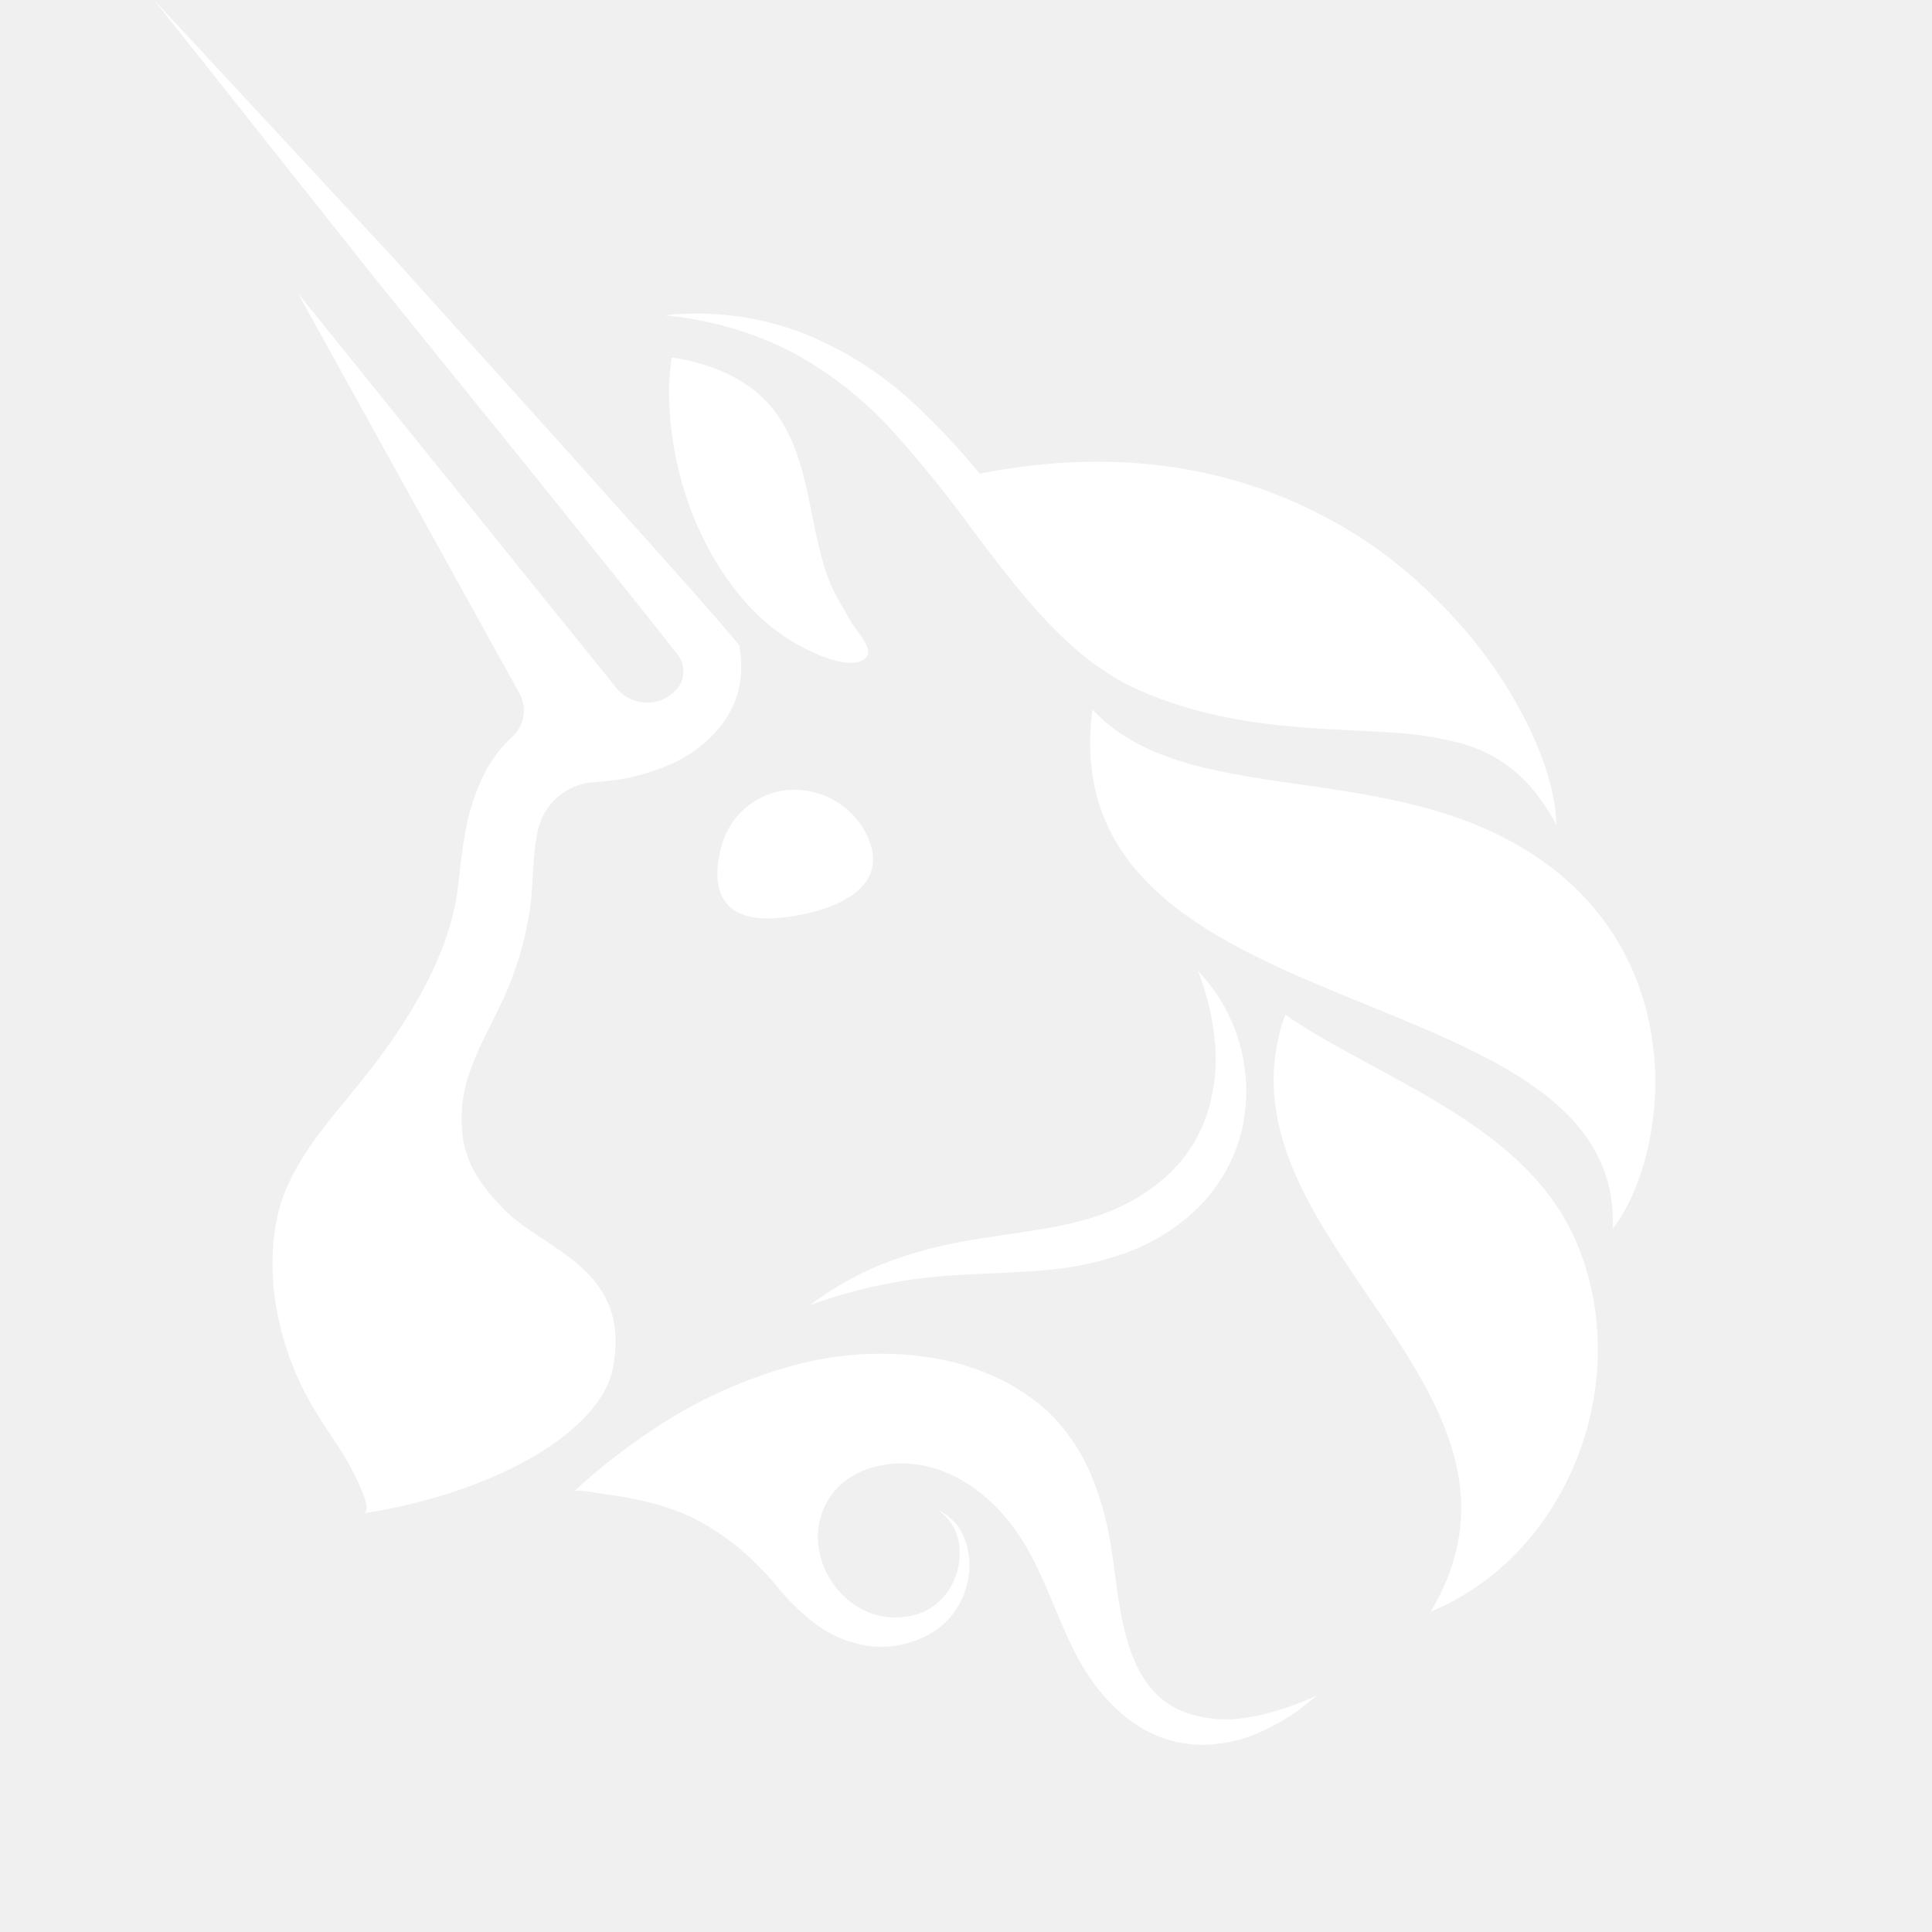
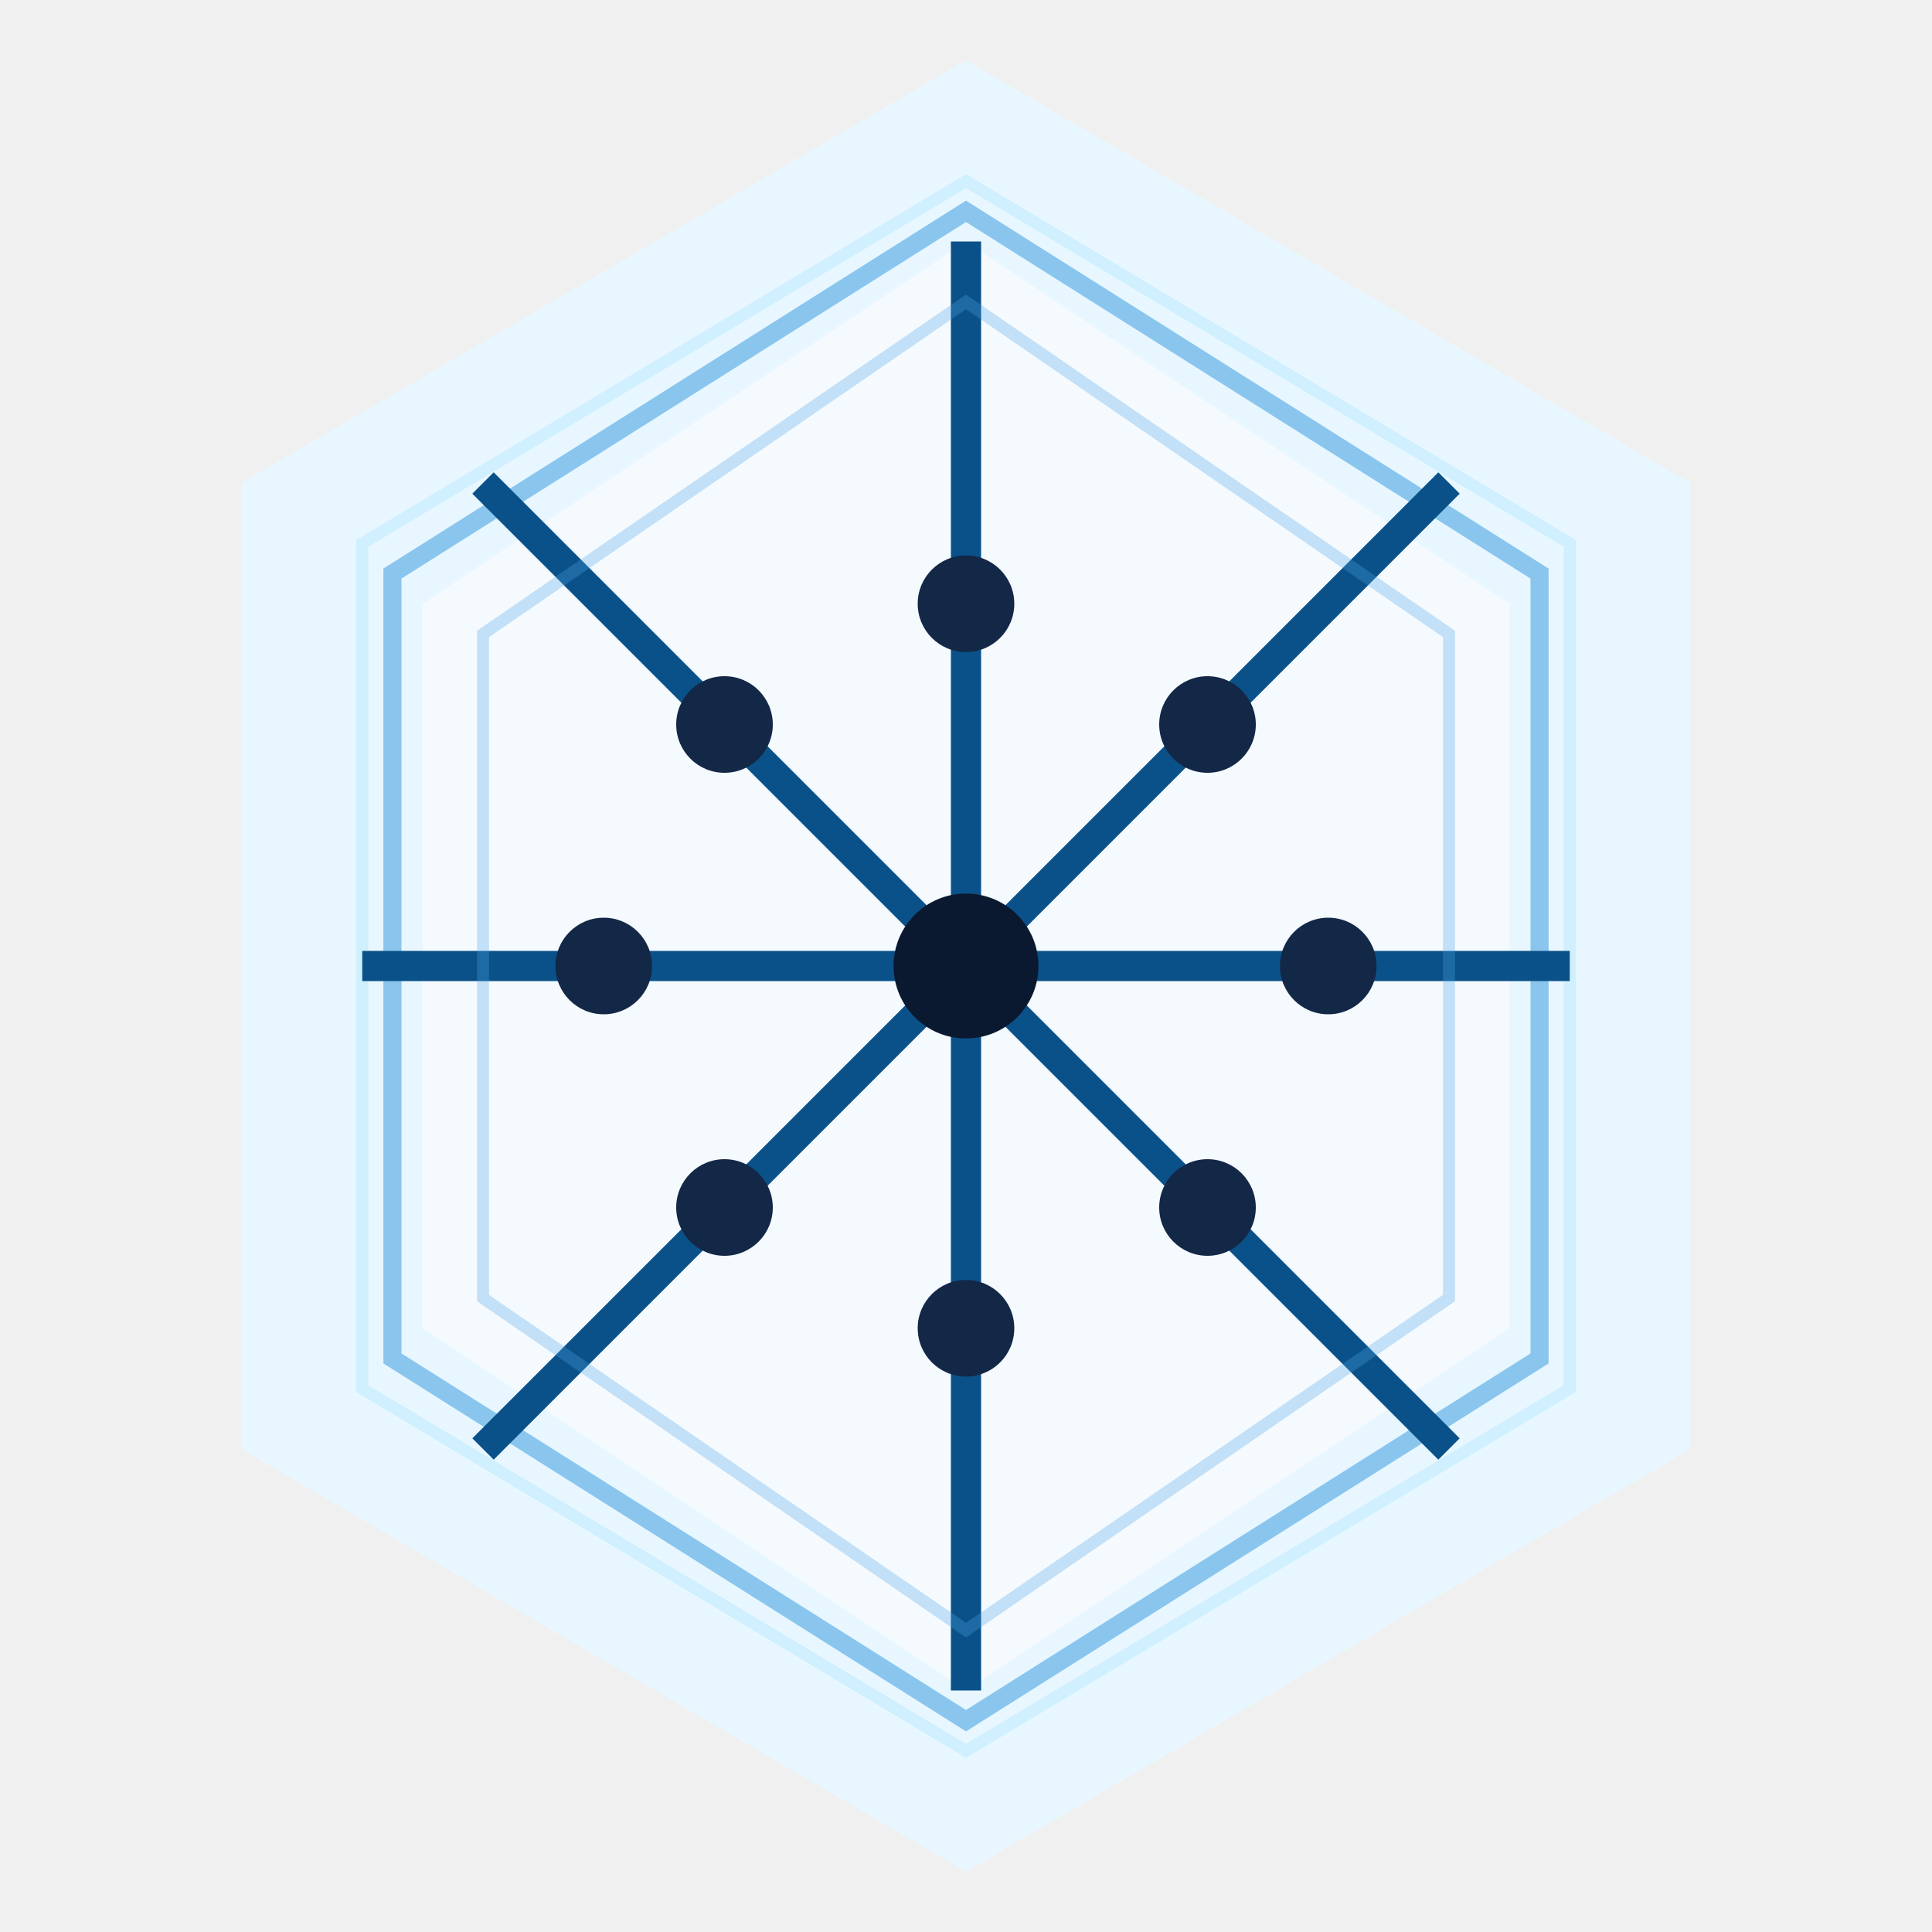
- <svg xmlns="http://www.w3.org/2000/svg" width="32" height="32" viewBox="0 0 32 32" fill="none">
-   <path d="M14.308 13.737C14.914 14.809 13.558 15.142 12.921 15.203C11.957 15.297 11.757 14.739 11.945 14.037C12.007 13.786 12.144 13.56 12.338 13.39C12.533 13.22 12.774 13.114 13.03 13.086C13.282 13.063 13.536 13.111 13.762 13.226C13.988 13.342 14.177 13.518 14.308 13.737V13.737Z" fill="white" />
-   <path d="M18.094 11.752C17.389 17.169 26.893 16.042 26.712 20.353C27.65 19.129 28.053 15.803 25.293 14.091C22.834 12.564 19.63 13.399 18.094 11.752Z" fill="white" />
-   <path d="M23.568 9.709C23.506 9.652 23.443 9.595 23.381 9.539C23.444 9.596 23.506 9.657 23.568 9.709Z" fill="white" />
-   <path d="M25.777 13.658L25.771 13.65C25.686 13.489 25.588 13.336 25.479 13.191C25.159 12.755 24.699 12.442 24.177 12.306C23.829 12.216 23.474 12.159 23.116 12.138C22.753 12.112 22.383 12.097 22.009 12.077C21.259 12.035 20.491 11.958 19.741 11.743C19.553 11.69 19.366 11.631 19.185 11.561C19.091 11.527 19.004 11.49 18.911 11.451C18.818 11.411 18.724 11.366 18.63 11.318C18.277 11.124 17.951 10.886 17.658 10.609C17.08 10.069 16.627 9.457 16.172 8.864C15.743 8.268 15.283 7.696 14.794 7.15C14.311 6.615 13.74 6.167 13.106 5.826C12.45 5.494 11.737 5.289 11.005 5.223C11.765 5.14 12.533 5.234 13.25 5.498C13.973 5.78 14.635 6.202 15.197 6.74C15.564 7.086 15.908 7.455 16.228 7.845C18.609 7.374 20.54 7.792 22.024 8.604L22.058 8.621C22.53 8.878 22.973 9.187 23.378 9.542C23.443 9.598 23.507 9.655 23.566 9.712C23.882 10.004 24.176 10.319 24.446 10.654L24.466 10.681C25.343 11.796 25.776 12.956 25.777 13.658Z" fill="white" />
-   <path d="M25.776 13.657L25.77 13.646L25.776 13.657Z" fill="white" />
-   <path d="M11.126 5.921C11.734 6.009 12.354 6.252 12.753 6.715C13.152 7.179 13.299 7.781 13.415 8.355C13.508 8.799 13.582 9.252 13.757 9.673C13.841 9.879 13.965 10.059 14.068 10.253C14.153 10.414 14.309 10.559 14.369 10.731C14.38 10.756 14.384 10.783 14.381 10.81C14.377 10.836 14.367 10.862 14.351 10.884C14.139 11.119 13.568 10.857 13.352 10.752C12.979 10.566 12.645 10.31 12.368 9.998C11.503 9.033 11.056 7.644 11.083 6.379C11.089 6.226 11.104 6.073 11.126 5.921Z" fill="white" />
-   <path d="M21.287 16.806C19.974 20.485 25.927 22.953 23.697 26.694C25.985 25.745 27.072 22.877 26.122 20.602C25.291 18.605 22.835 17.877 21.287 16.806Z" fill="white" />
-   <path d="M13.413 21.617C13.771 21.347 14.162 21.123 14.576 20.953C14.996 20.785 15.431 20.659 15.876 20.577C16.758 20.408 17.631 20.367 18.364 20.07C18.726 19.928 19.059 19.721 19.347 19.458C19.626 19.198 19.839 18.875 19.97 18.516C20.103 18.137 20.158 17.735 20.129 17.334C20.096 16.904 19.999 16.481 19.841 16.079C20.168 16.42 20.406 16.837 20.534 17.293C20.662 17.749 20.676 18.23 20.575 18.692C20.461 19.182 20.213 19.63 19.86 19.987C19.511 20.333 19.089 20.597 18.626 20.759C18.185 20.915 17.724 21.01 17.257 21.042C16.807 21.08 16.372 21.09 15.944 21.115C15.08 21.152 14.226 21.321 13.413 21.617V21.617Z" fill="white" />
-   <path d="M21.81 28.085C21.678 28.191 21.546 28.303 21.401 28.401C21.254 28.497 21.101 28.583 20.942 28.657C20.611 28.819 20.247 28.902 19.879 28.899C18.881 28.88 18.177 28.134 17.764 27.291C17.483 26.717 17.289 26.096 16.955 25.549C16.478 24.767 15.661 24.137 14.705 24.253C14.315 24.302 13.95 24.478 13.733 24.818C13.163 25.706 13.981 26.95 15.025 26.774C15.114 26.761 15.2 26.737 15.284 26.703C15.366 26.667 15.444 26.62 15.513 26.562C15.659 26.441 15.769 26.281 15.831 26.101C15.899 25.913 15.915 25.71 15.875 25.514C15.832 25.309 15.712 25.13 15.539 25.012C15.74 25.107 15.896 25.275 15.975 25.483C16.057 25.697 16.078 25.93 16.036 26.155C15.995 26.389 15.892 26.608 15.738 26.789C15.656 26.882 15.562 26.963 15.457 27.029C15.353 27.095 15.242 27.148 15.126 27.187C14.89 27.268 14.64 27.294 14.393 27.263C14.046 27.213 13.719 27.071 13.446 26.851C13.124 26.594 12.884 26.259 12.592 25.971C12.258 25.619 11.864 25.329 11.428 25.117C11.127 24.984 10.813 24.886 10.49 24.825C10.328 24.791 10.164 24.767 10 24.746C9.925 24.738 9.557 24.656 9.506 24.704C10.013 24.235 10.566 23.819 11.156 23.461C11.762 23.1 12.412 22.82 13.091 22.63C13.794 22.431 14.53 22.374 15.255 22.463C15.629 22.508 15.995 22.603 16.343 22.745C16.708 22.892 17.045 23.101 17.338 23.363C17.629 23.638 17.864 23.968 18.03 24.332C18.18 24.674 18.292 25.031 18.364 25.398C18.578 26.493 18.499 28.191 19.927 28.441C20.001 28.456 20.076 28.466 20.152 28.473L20.385 28.479C20.546 28.467 20.705 28.444 20.862 28.41C21.188 28.333 21.506 28.224 21.81 28.085V28.085Z" fill="white" />
-   <path d="M13.514 26.892L13.477 26.862L13.514 26.892Z" fill="white" />
-   <path d="M12.232 11.434C12.181 11.634 12.09 11.823 11.965 11.988C11.734 12.29 11.427 12.526 11.077 12.671C10.761 12.808 10.427 12.896 10.086 12.933C10.012 12.942 9.935 12.948 9.861 12.954C9.644 12.962 9.436 13.039 9.267 13.175C9.098 13.311 8.977 13.497 8.92 13.707C8.895 13.812 8.876 13.918 8.863 14.024C8.829 14.301 8.824 14.589 8.794 14.938C8.72 15.531 8.55 16.107 8.289 16.644C7.949 17.362 7.569 17.94 7.657 18.767C7.715 19.304 7.989 19.663 8.352 20.035C9.009 20.709 10.478 21.01 10.149 22.672C9.952 23.663 8.315 24.704 6.014 25.067C6.243 25.032 5.721 24.148 5.688 24.092C5.441 23.704 5.171 23.338 4.976 22.917C4.591 22.101 4.413 21.156 4.571 20.262C4.736 19.32 5.43 18.598 6.007 17.879C6.693 17.023 7.413 15.901 7.572 14.79C7.61 14.521 7.636 14.184 7.696 13.848C7.753 13.477 7.869 13.117 8.039 12.782C8.155 12.563 8.308 12.365 8.491 12.197C8.586 12.108 8.649 11.99 8.67 11.861C8.69 11.732 8.667 11.6 8.604 11.485L4.936 4.859L10.204 11.389C10.264 11.465 10.34 11.527 10.426 11.569C10.512 11.612 10.607 11.636 10.703 11.638C10.799 11.64 10.895 11.621 10.983 11.581C11.071 11.542 11.149 11.484 11.213 11.411C11.279 11.333 11.317 11.234 11.32 11.131C11.322 11.028 11.289 10.927 11.227 10.846C10.883 10.404 10.519 9.954 10.166 9.511L8.841 7.863L6.18 4.573L2.552 0L6.521 4.278L9.354 7.424L10.766 9C11.235 9.53 11.704 10.044 12.172 10.601L12.249 10.695L12.266 10.841C12.289 11.039 12.278 11.24 12.232 11.434Z" fill="white" />
-   <path d="M13.447 26.846C13.193 26.649 12.966 26.417 12.774 26.158C12.98 26.405 13.205 26.635 13.447 26.846V26.846Z" fill="white" />
+ <svg xmlns="http://www.w3.org/2000/svg" viewBox="0 0 32 32" width="32" height="32">
+   <polygon points="16,1 28,8 28,24 16,31 4,24 4,8" fill="#e8f7ff" />
+   <polygon points="16,3 26,9 26,23 16,29 6,23 6,9" fill="none" stroke="#d0f0ff" stroke-width="0.2" />
+   <polygon points="16,4 25,10 25,22 16,28 7,22 7,10" fill="#f5faff" />
+   <polygon points="16,3.5 25.5,9.5 25.5,22.5 16,28.5 6.5,22.5 6.5,9.5" fill="none" stroke="#4ba3e3" stroke-width="0.3" stroke-opacity="0.6" />
+   <g fill="#0a192f">
+     <path d="M16,4 L16,28" stroke="#0a5189" stroke-width="0.5" fill="none" />
+     <path d="M6,16 L26,16" stroke="#0a5189" stroke-width="0.5" fill="none" />
+     <path d="M8,8 L24,24" stroke="#0a5189" stroke-width="0.5" fill="none" />
+     <path d="M8,24 L24,8" stroke="#0a5189" stroke-width="0.5" fill="none" />
+     <circle cx="16" cy="16" r="1.2" fill="#0a192f" />
+     <circle cx="16" cy="10" r="0.8" fill="#132747" />
+     <circle cx="16" cy="22" r="0.8" fill="#132747" />
+     <circle cx="10" cy="16" r="0.8" fill="#132747" />
+     <circle cx="22" cy="16" r="0.8" fill="#132747" />
+     <circle cx="12" cy="12" r="0.8" fill="#132747" />
+     <circle cx="20" cy="20" r="0.8" fill="#132747" />
+     <circle cx="12" cy="20" r="0.8" fill="#132747" />
+     <circle cx="20" cy="12" r="0.8" fill="#132747" />
+   </g>
+   <polygon points="16,5 24,10.5 24,21.5 16,27 8,21.5 8,10.5" fill="none" stroke="#4ba3e3" stroke-width="0.2" stroke-opacity="0.3" />
</svg>
